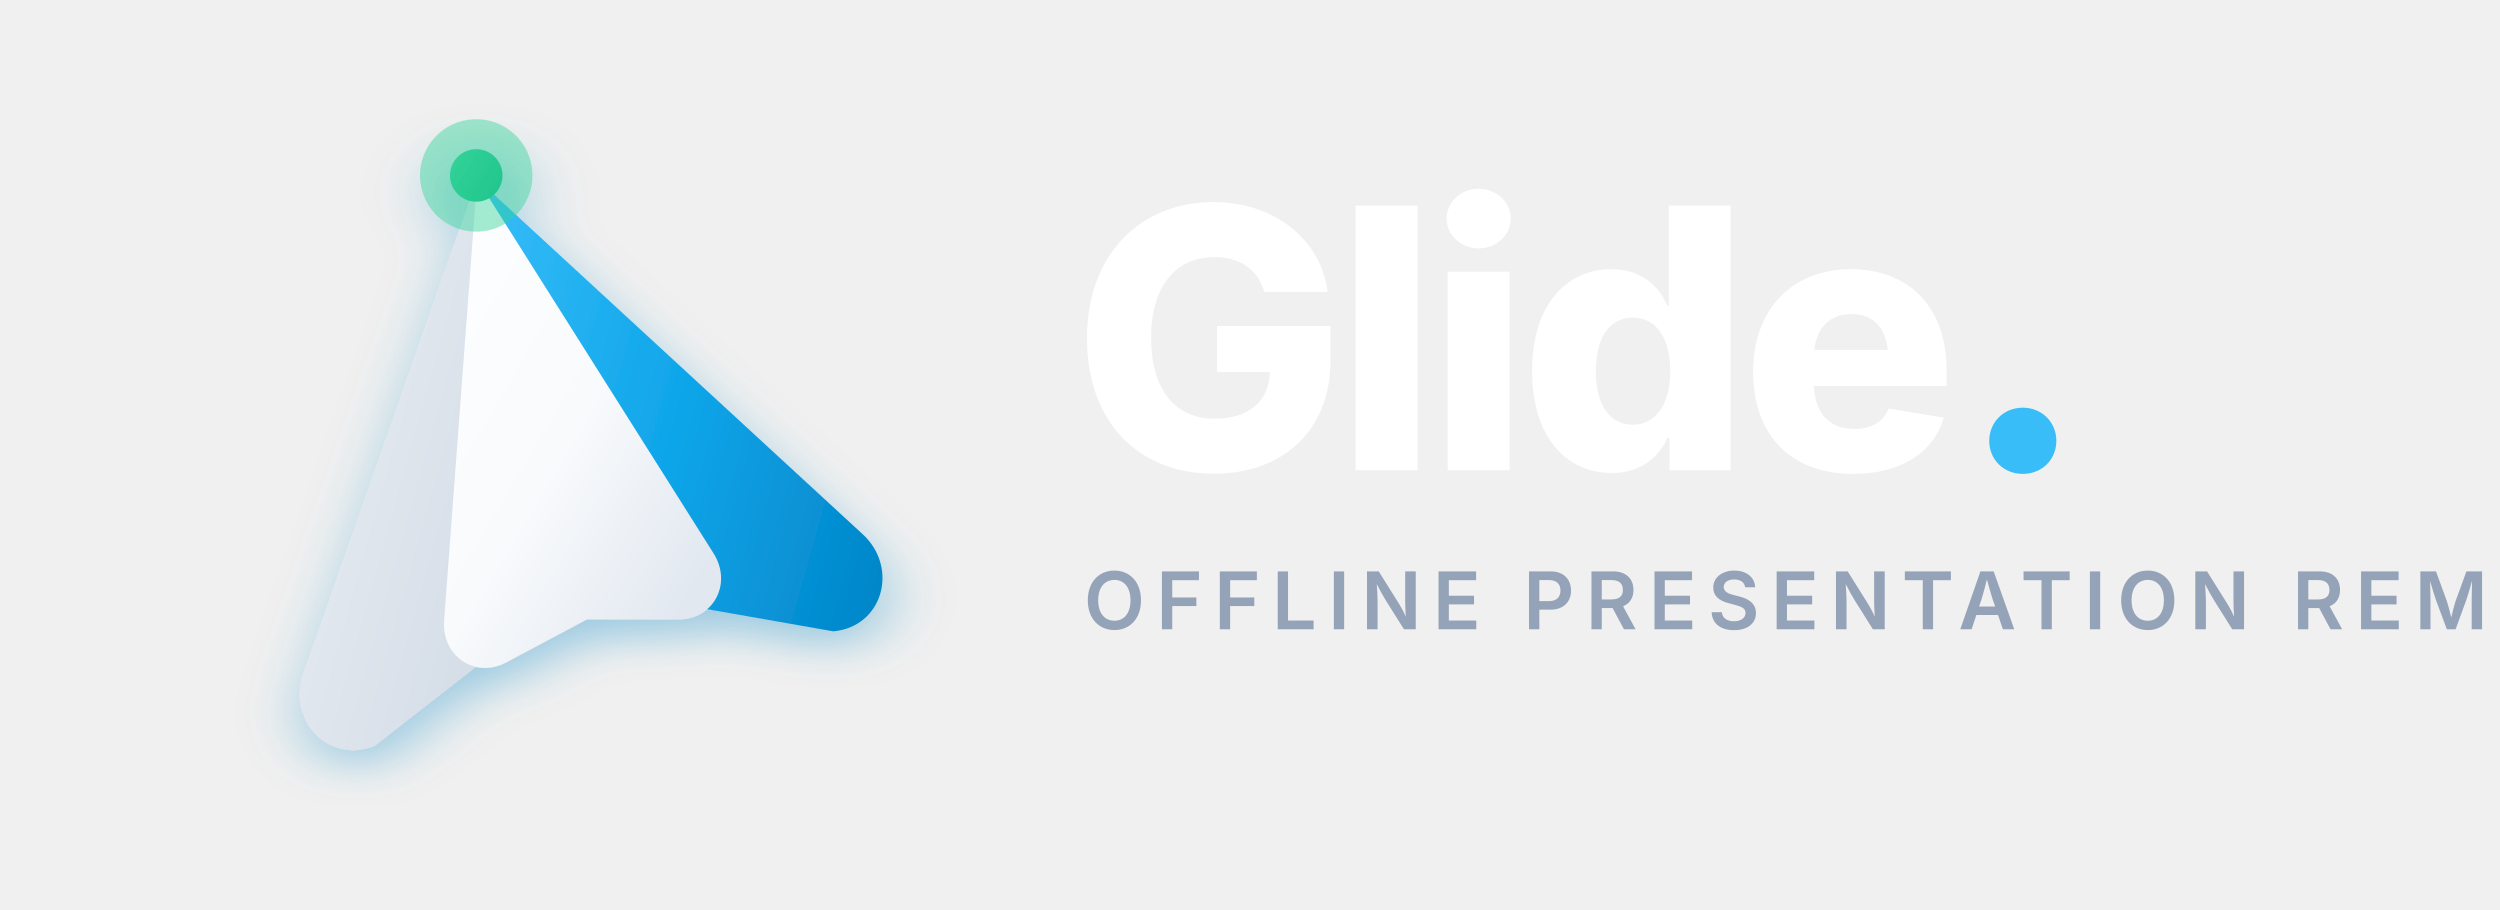
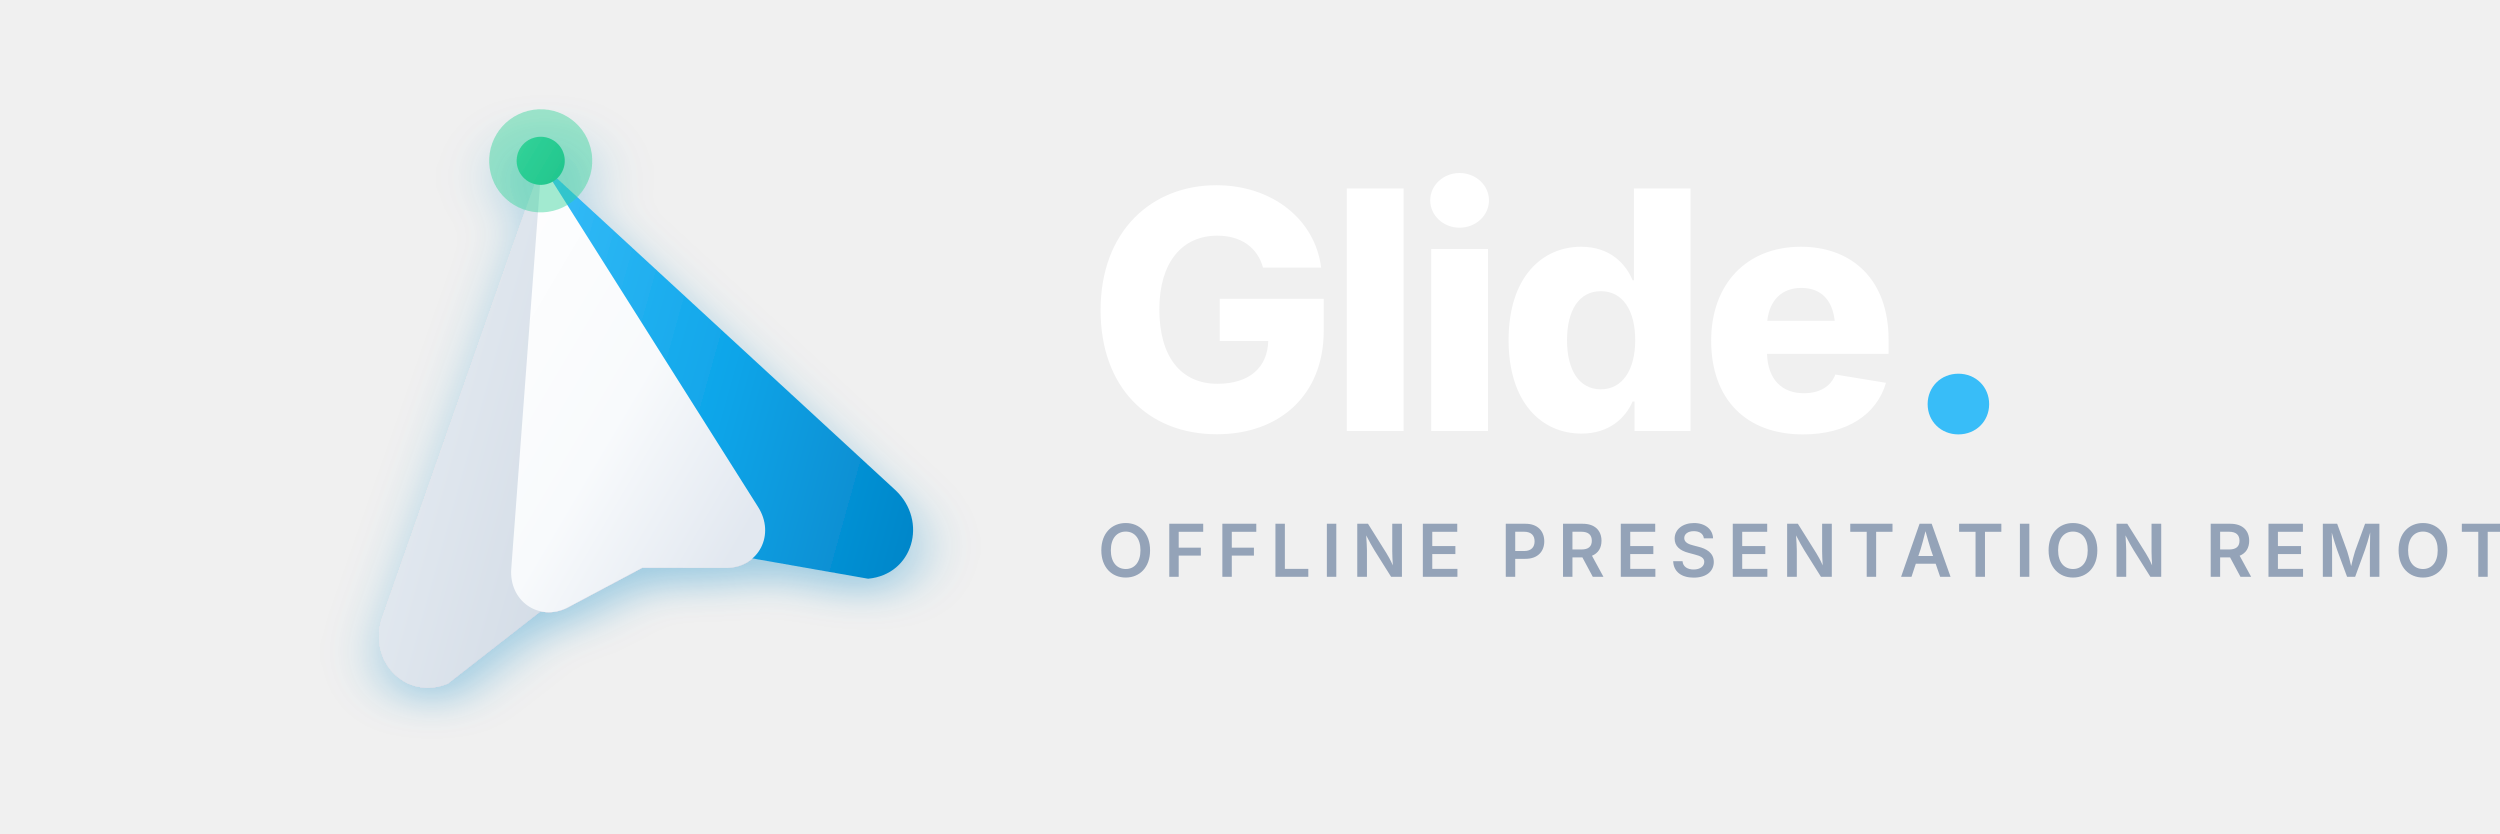
- <svg xmlns="http://www.w3.org/2000/svg" viewBox="-16.75 -2.75 440 160" width="100%" height="100%">
+ <svg xmlns="http://www.w3.org/2000/svg" viewBox="-36.75 -2.75 480 160" width="100%" height="100%">
  <defs>
    <linearGradient id="facetTopLock" x1="20%" y1="0%" x2="80%" y2="100%">
      <stop offset="0%" stop-color="#FFFFFF" />
      <stop offset="60%" stop-color="#F8FAFC" />
      <stop offset="100%" stop-color="#E2E8F0" />
    </linearGradient>
    <linearGradient id="facetLeftLock" x1="0%" y1="0%" x2="100%" y2="100%">
      <stop offset="0%" stop-color="#F1F5F9" />
      <stop offset="100%" stop-color="#CBD5E1" />
    </linearGradient>
    <linearGradient id="cyanWingLock" x1="0%" y1="0%" x2="100%" y2="100%">
      <stop offset="0%" stop-color="#38BDF8" />
      <stop offset="50%" stop-color="#0EA5E9" />
      <stop offset="100%" stop-color="#0284C7" />
    </linearGradient>
    <linearGradient id="laserBeamLock" x1="0%" y1="0%" x2="100%" y2="100%">
      <stop offset="0%" stop-color="#34D399" />
      <stop offset="100%" stop-color="#10B981" />
    </linearGradient>
    <filter id="symbolGlow" x="-20%" y="-20%" width="140%" height="140%">
      <feDropShadow dx="0" dy="10" stdDeviation="14" flood-color="#0284C7" flood-opacity="0.35" />
    </filter>
  </defs>
  <g filter="url(#symbolGlow)" transform="translate(80, 80) scale(0.33) rotate(-14) translate(-256, -256)">
    <path d="M256 96 L410 330 C424 352 408 380 382 376 L256 320 Z" fill="url(#cyanWingLock)" />
    <path d="M256 96 L256 320 L130 376 C104 380 88 352 102 330 Z" fill="url(#facetLeftLock)" />
    <path d="M256 96 L330 320 C336 338 322 354 304 350 L256 338 L208 350 C190 354 176 338 182 320 Z" fill="url(#facetTopLock)" />
    <circle cx="256" cy="94" r="14" fill="url(#laserBeamLock)" />
    <circle cx="256" cy="94" r="30" fill="#34D399" opacity="0.45" />
  </g>
  <g transform="translate(172, 0)">
    <text x="0" y="80" font-family="'Plus Jakarta Sans', system-ui, -apple-system, sans-serif" font-size="64" font-weight="800" fill="#FFFFFF" letter-spacing="-0.03em">
      Glide<tspan fill="#38BDF8">.</tspan>
    </text>
    <text x="2" y="108" font-family="'Plus Jakarta Sans', system-ui, -apple-system, sans-serif" font-size="14" font-weight="600" fill="#94A3B8" letter-spacing="0.14em">
      OFFLINE PRESENTATION REMOTE
    </text>
  </g>
</svg>
